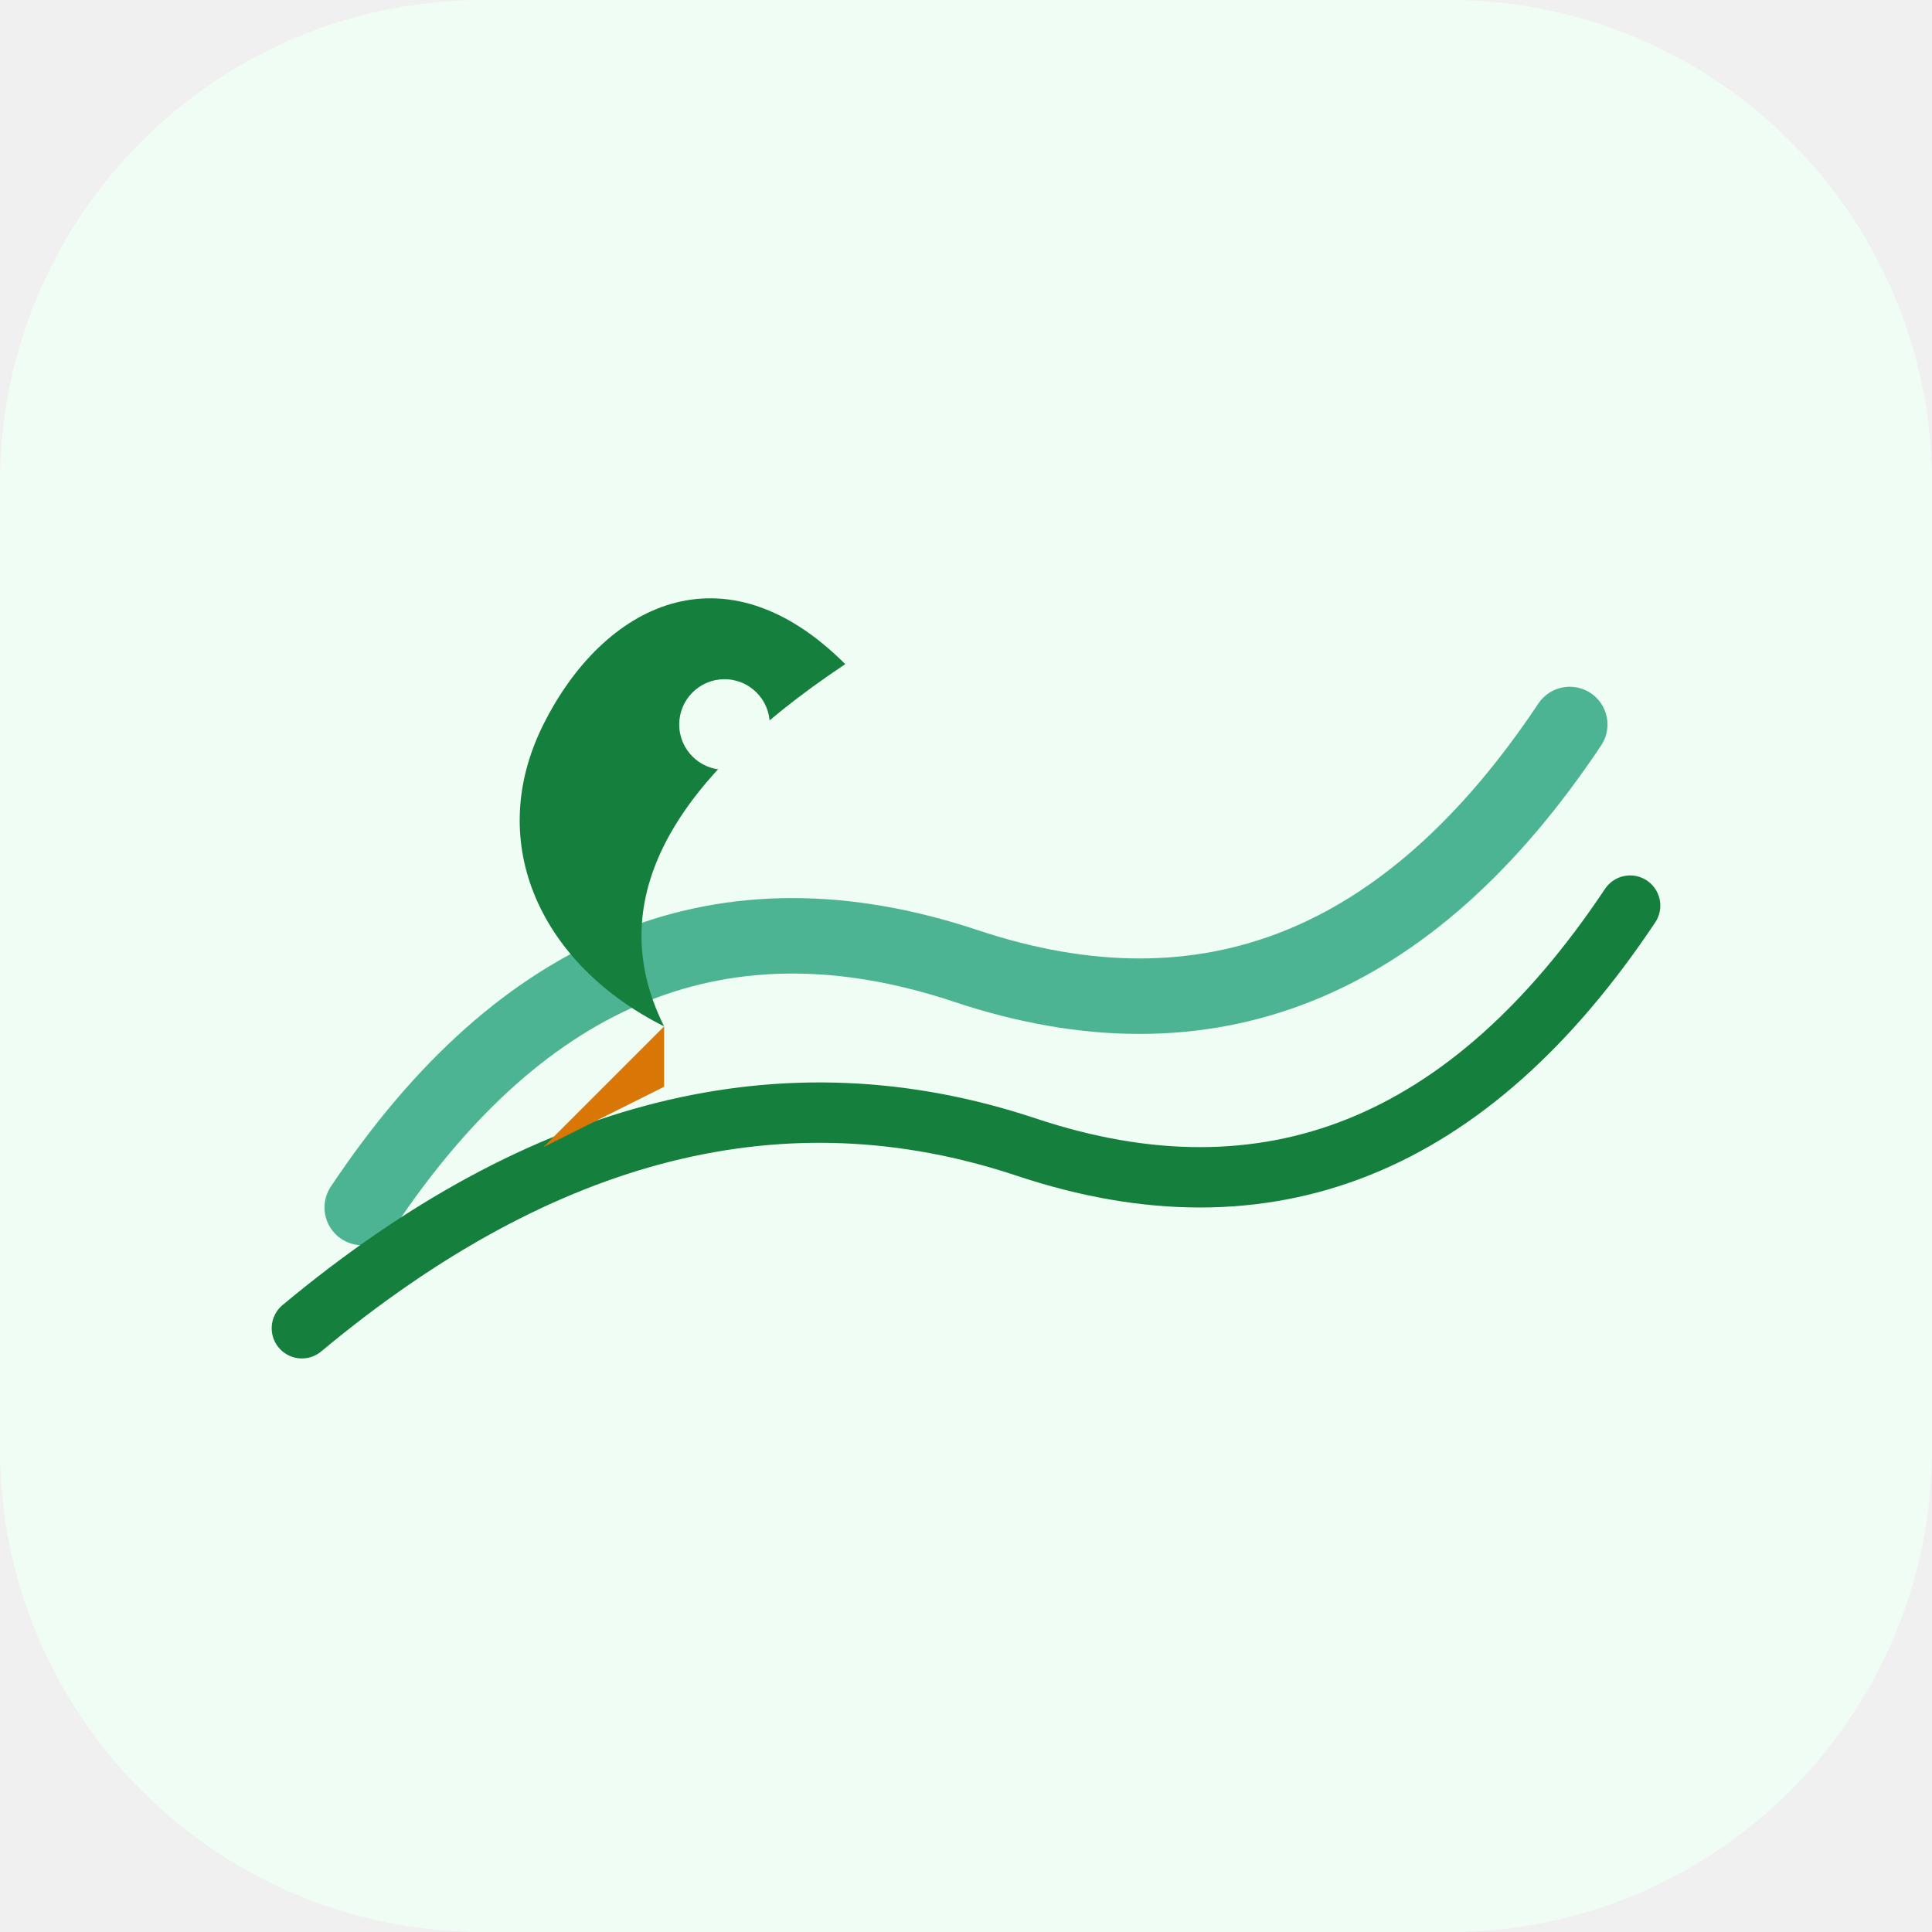
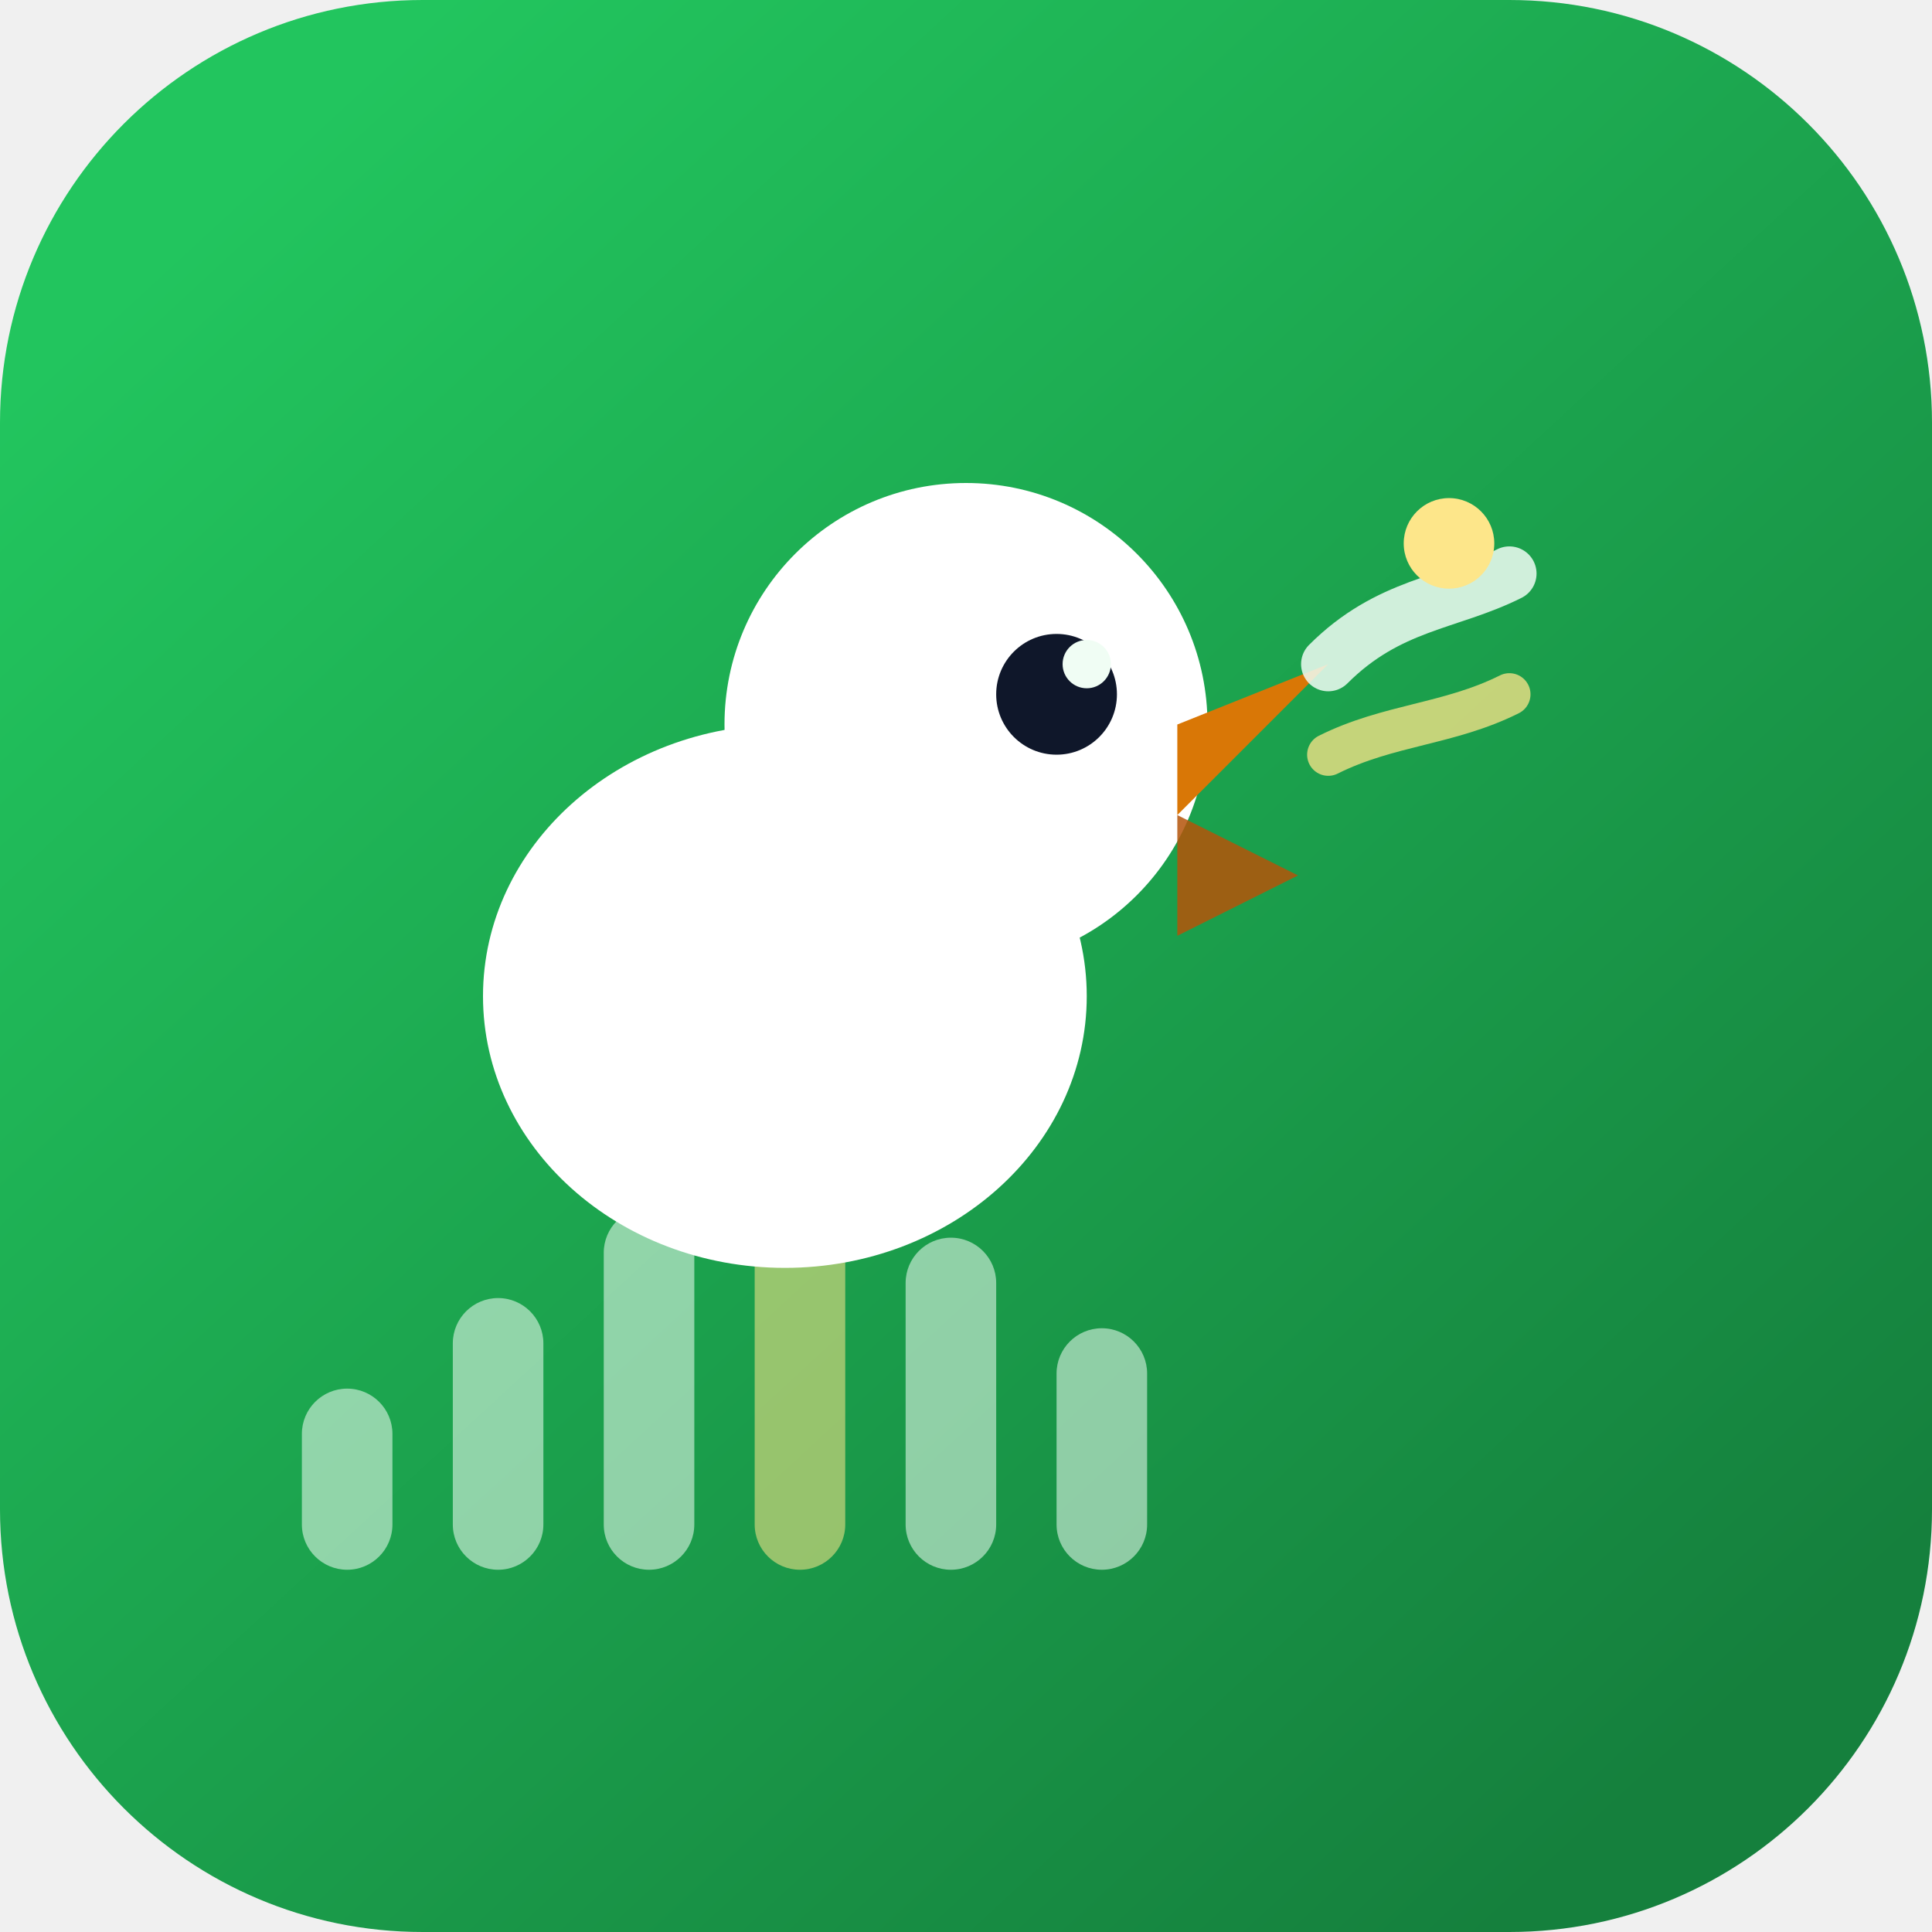
<svg xmlns="http://www.w3.org/2000/svg" viewBox="0 0 64 64" fill="none">
-   <rect width="64" height="64" rx="16" fill="#F0FDF4" />
-   <path d="M12 40 Q20 28 32 32 Q44 36 52 24" stroke="#059669" stroke-width="2.5" stroke-linecap="round" fill="none" opacity="0.7" />
-   <path d="M10 44 Q22 34 34 38 Q46 42 54 30" stroke="#15803D" stroke-width="2" stroke-linecap="round" fill="none" />
-   <path d="M28 22 C24 18 20 20 18 24 C16 28 18 32 22 34 C20 30 22 26 28 22 Z" fill="#15803D" />
-   <circle cx="24" cy="24" r="1.5" fill="#F0FDF4" />
-   <path d="M22 34 L18 38 L22 36 Z" fill="#D97706" />
+   <defs>
+     <linearGradient id="bg" x1="8" y1="6" x2="56" y2="58" gradientUnits="userSpaceOnUse">
+       <stop stop-color="#22C55E" />
+       <stop offset="1" stop-color="#15803D" />
+     </linearGradient>
+   </defs>
+   <rect width="64" height="64" rx="14" fill="url(#bg)" />
+   <g opacity="0.55">
+     <rect x="10" y="46" width="3" height="6" rx="1.5" fill="#F0FDF4" />
+     <rect x="15" y="43" width="3" height="9" rx="1.5" fill="#F0FDF4" />
+     <rect x="20" y="40" width="3" height="12" rx="1.5" fill="#F0FDF4" />
+     <rect x="25" y="38" width="3" height="14" rx="1.5" fill="#FDE68A" />
+     <rect x="30" y="41" width="3" height="11" rx="1.5" fill="#F0FDF4" />
+     <rect x="35" y="44" width="3" height="8" rx="1.5" fill="#F0FDF4" />
+   </g>
+   <ellipse cx="26" cy="33" rx="10" ry="9" fill="#FFFFFF" />
+   <circle cx="32" cy="24" r="8" fill="#FFFFFF" />
+   <circle cx="35" cy="23" r="2" fill="#0F172A" />
+   <circle cx="36" cy="22" r="0.8" fill="#F0FDF4" />
+   <path d="M39 24 L44 22 L39 27 Z" fill="#D97706" />
+   <path d="M39 27 L43 29 L39 31 Z" fill="#B45309" opacity="0.85" />
+   <path d="M44 22 C46 20 48 20 50 19" stroke="#F0FDF4" stroke-width="1.8" stroke-linecap="round" opacity="0.85" />
+   <path d="M44 25 C46 24 48 24 50 23" stroke="#FDE68A" stroke-width="1.4" stroke-linecap="round" opacity="0.75" />
+   <circle cx="48" cy="18" r="1.5" fill="#FDE68A" />
</svg>
